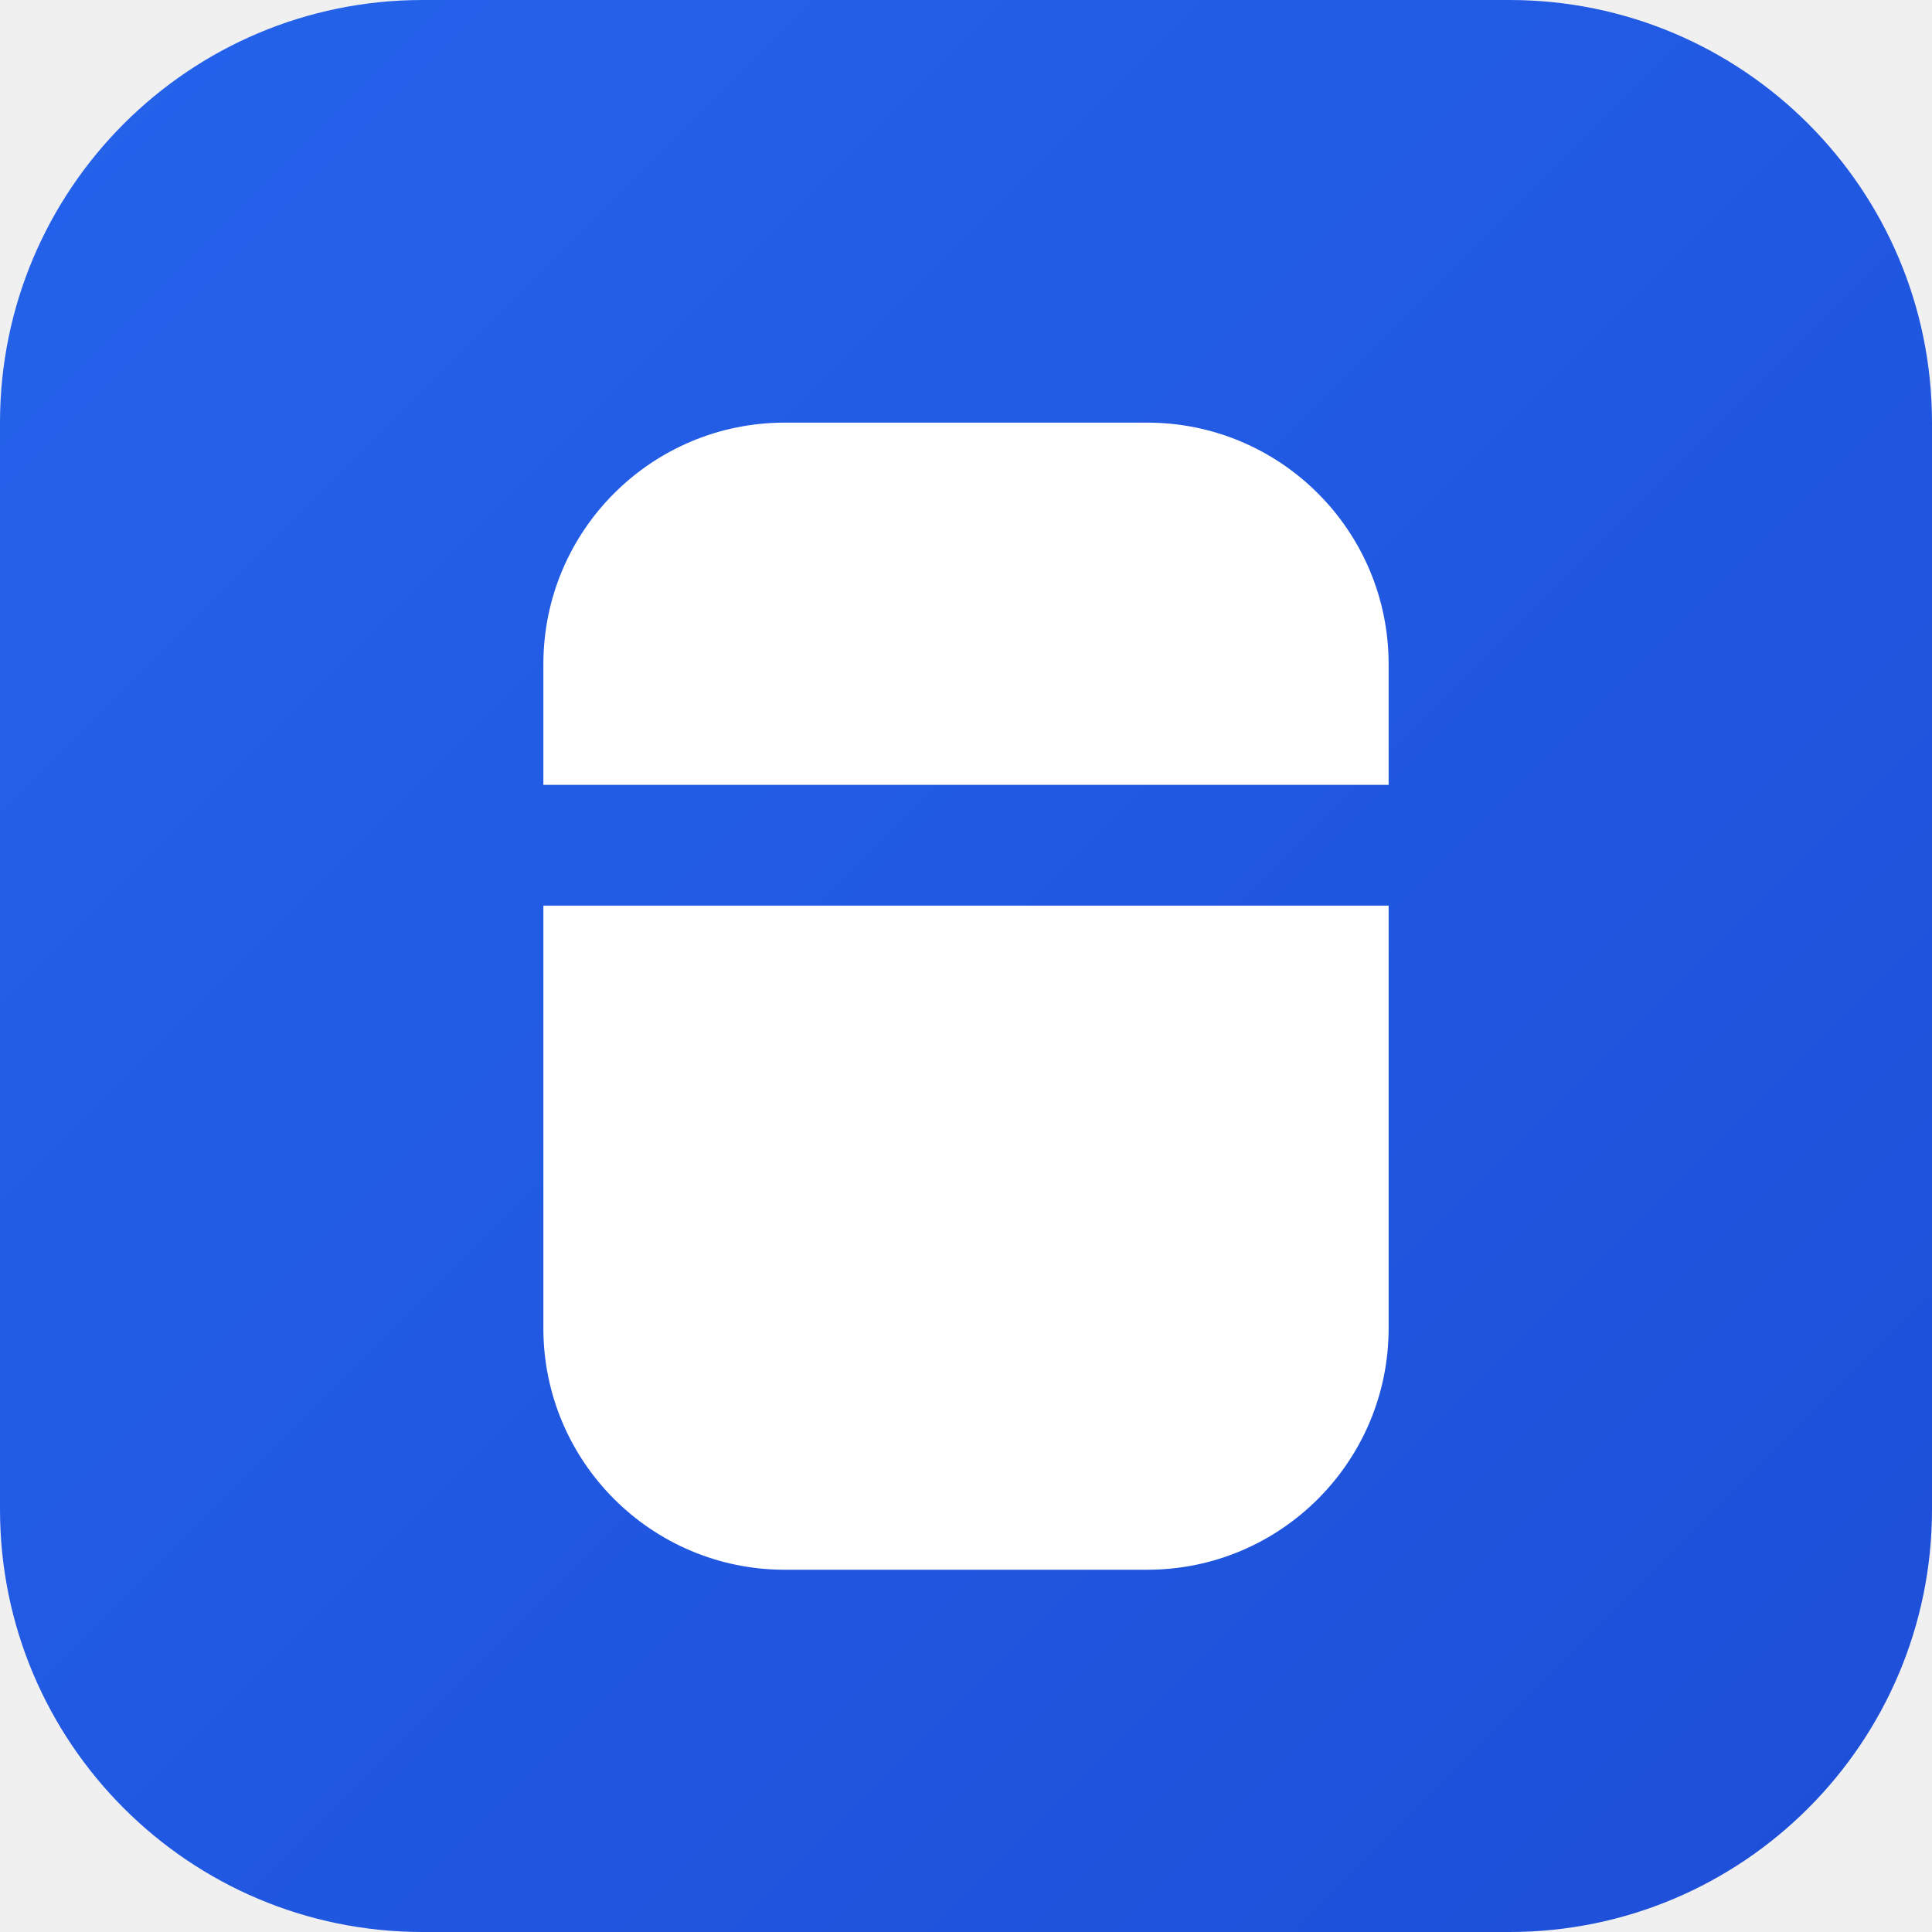
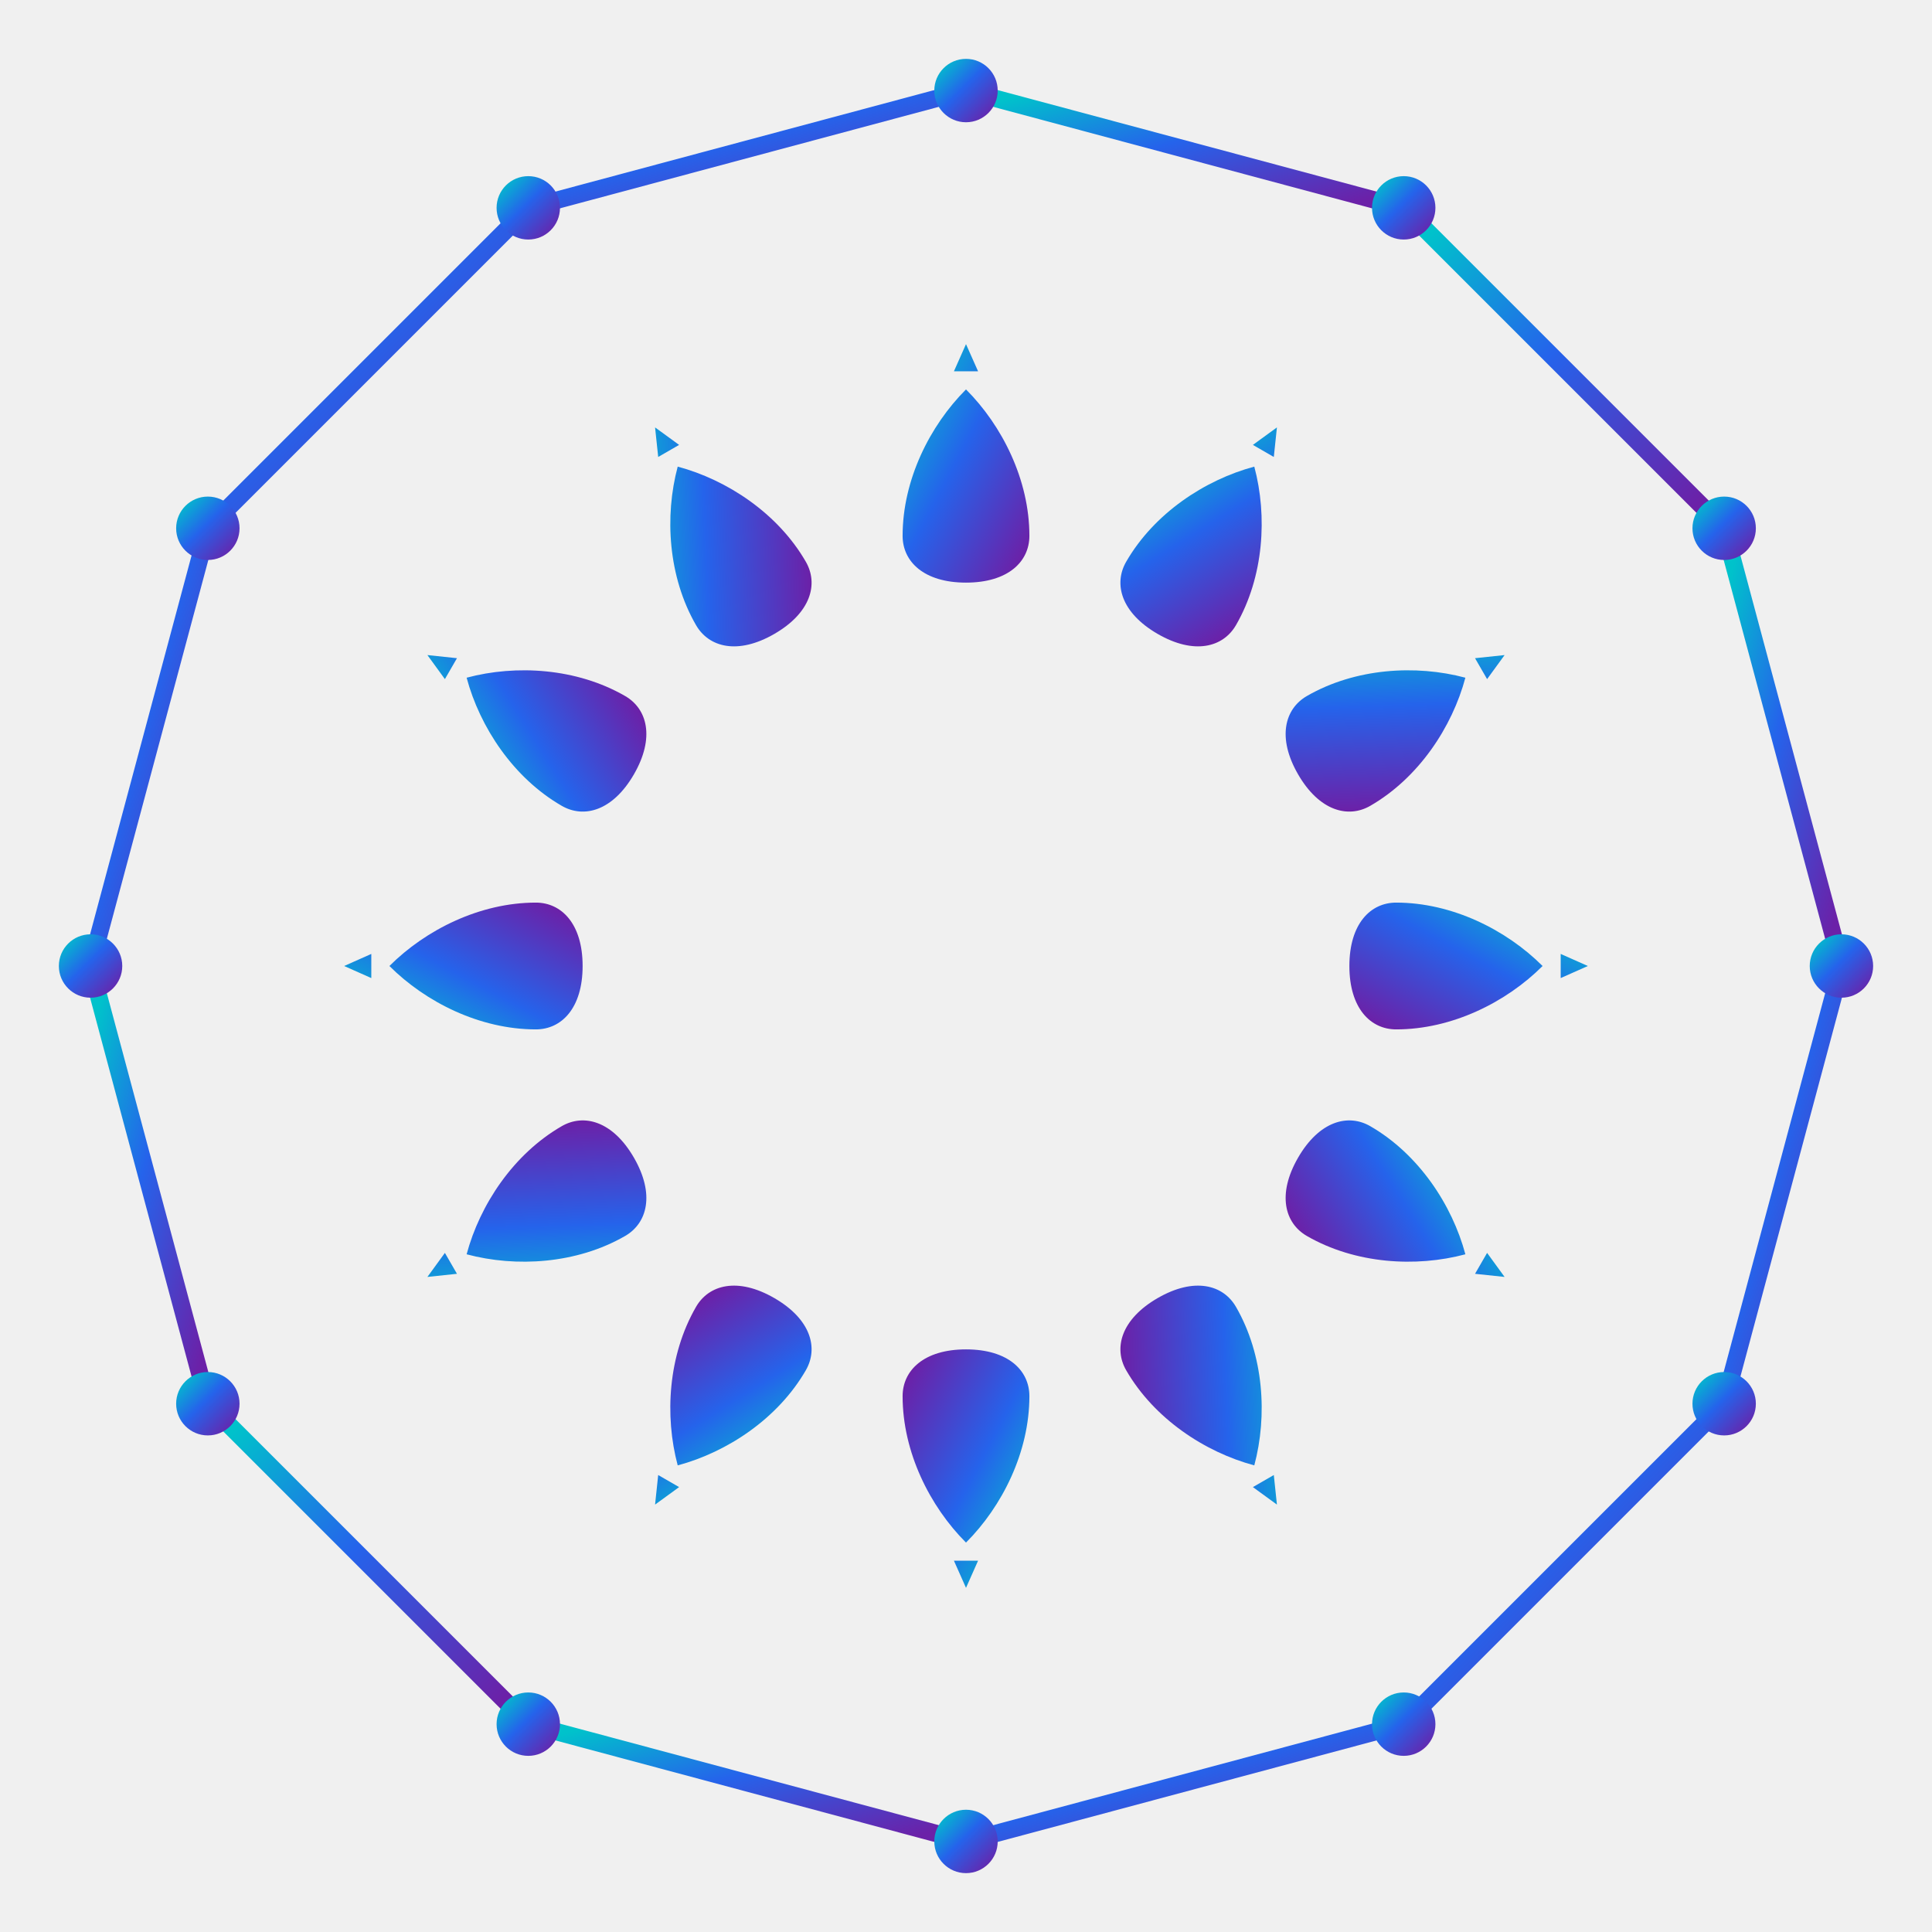
<svg xmlns="http://www.w3.org/2000/svg" viewBox="0 0 128 128" role="img" aria-label="Cohestra">
  <defs>
-     <linearGradient id="cohestra-gradient" x1="0%" y1="0%" x2="100%" y2="100%">
-       <stop offset="0%" stop-color="#2563eb" />
-       <stop offset="100%" stop-color="#1d4ed8" />
+     <linearGradient id="cohestra-gradient" x1="8%" y1="8%" x2="92%" y2="92%">
+       <stop offset="0%" stop-color="#00C2CB" />
+       <stop offset="45%" stop-color="#2563EB" />
+       <stop offset="100%" stop-color="#6B21A8" />
    </linearGradient>
  </defs>
-   <rect width="128" height="128" rx="28" fill="url(#cohestra-gradient)" />
-   <path fill="#ffffff" d="M36 44c0-8.837 7.163-16 16-16h24c8.837 0 16 7.163 16 16v8H36v-8zm0 16h56v28c0 8.837-7.163 16-16 16H52c-8.837 0-16-7.163-16-16V60z" />
+   <g fill="none" stroke="url(#cohestra-gradient)" stroke-width="1.15" stroke-linecap="round">
+     <line x1="64.00" y1="6.00" x2="93.00" y2="13.77" />
+     <line x1="93.00" y1="13.77" x2="114.23" y2="35.00" />
+     <line x1="114.23" y1="35.00" x2="122.00" y2="64.00" />
+     <line x1="122.00" y1="64.00" x2="114.23" y2="93.00" />
+     <line x1="114.23" y1="93.00" x2="93.00" y2="114.23" />
+     <line x1="93.00" y1="114.23" x2="64.00" y2="122.00" />
+     <line x1="64.00" y1="122.00" x2="35.00" y2="114.23" />
+     <line x1="35.00" y1="114.23" x2="13.77" y2="93.00" />
+     <line x1="13.77" y1="93.00" x2="6.00" y2="64.00" />
+     <line x1="6.00" y1="64.00" x2="13.77" y2="35.00" />
+     <line x1="13.77" y1="35.00" x2="35.00" y2="13.77" />
+     <line x1="35.00" y1="13.77" x2="64.00" y2="6.00" />
+     <circle cx="64.00" cy="6.00" r="2.1" fill="url(#cohestra-gradient)" stroke="none" />
+     <circle cx="93.00" cy="13.77" r="2.1" fill="url(#cohestra-gradient)" stroke="none" />
+     <circle cx="114.23" cy="35.00" r="2.1" fill="url(#cohestra-gradient)" stroke="none" />
+     <circle cx="122.00" cy="64.00" r="2.1" fill="url(#cohestra-gradient)" stroke="none" />
+     <circle cx="114.23" cy="93.00" r="2.1" fill="url(#cohestra-gradient)" stroke="none" />
+     <circle cx="93.00" cy="114.23" r="2.1" fill="url(#cohestra-gradient)" stroke="none" />
+     <circle cx="64.00" cy="122.00" r="2.1" fill="url(#cohestra-gradient)" stroke="none" />
+     <circle cx="35.00" cy="114.23" r="2.1" fill="url(#cohestra-gradient)" stroke="none" />
+     <circle cx="13.77" cy="93.00" r="2.1" fill="url(#cohestra-gradient)" stroke="none" />
+     <circle cx="6.00" cy="64.00" r="2.1" fill="url(#cohestra-gradient)" stroke="none" />
+     <circle cx="13.77" cy="35.00" r="2.1" fill="url(#cohestra-gradient)" stroke="none" />
+     <circle cx="35.00" cy="13.77" r="2.1" fill="url(#cohestra-gradient)" stroke="none" />
+   </g>
+   <g fill="url(#cohestra-gradient)">
+     <g transform="translate(64.00,28.00) rotate(0.00)">
+       <path d="M-4.2 7.5 C-4.2 3.8 -2.4 0.2 0 -2.2 C2.4 0.2 4.2 3.8 4.2 7.5 C4.2 9.2 2.8 10.6 0 10.6 C-2.8 10.6 -4.2 9.2 -4.2 7.5 Z M-0.8 -3.4 L0 -5.2 L0.8 -3.4 Z" />
+     </g>
+     <g transform="translate(82.00,32.82) rotate(30.00)">
+       <path d="M-4.2 7.5 C-4.2 3.8 -2.4 0.2 0 -2.2 C2.4 0.2 4.2 3.8 4.2 7.5 C4.2 9.2 2.8 10.6 0 10.6 C-2.8 10.6 -4.2 9.2 -4.2 7.5 Z M-0.8 -3.4 L0 -5.2 L0.8 -3.4 Z" />
+     </g>
+     <g transform="translate(95.18,46.00) rotate(60.00)">
+       <path d="M-4.2 7.5 C-4.2 3.8 -2.4 0.2 0 -2.2 C2.4 0.2 4.2 3.8 4.2 7.5 C4.2 9.2 2.8 10.6 0 10.6 C-2.8 10.6 -4.2 9.2 -4.2 7.5 Z M-0.8 -3.4 L0 -5.2 L0.8 -3.4 Z" />
+     </g>
+     <g transform="translate(100.00,64.00) rotate(90.00)">
+       <path d="M-4.2 7.5 C-4.2 3.8 -2.4 0.2 0 -2.2 C2.4 0.2 4.2 3.8 4.2 7.5 C4.2 9.2 2.8 10.6 0 10.6 C-2.8 10.6 -4.2 9.2 -4.2 7.5 Z M-0.8 -3.4 L0 -5.2 L0.8 -3.4 Z" />
+     </g>
+     <g transform="translate(95.18,82.00) rotate(120.00)">
+       <path d="M-4.2 7.5 C-4.2 3.8 -2.4 0.2 0 -2.2 C2.4 0.2 4.2 3.8 4.2 7.5 C4.2 9.2 2.8 10.6 0 10.6 C-2.8 10.6 -4.2 9.2 -4.2 7.5 Z M-0.8 -3.4 L0 -5.2 L0.8 -3.4 Z" />
+     </g>
+     <g transform="translate(82.00,95.18) rotate(150.00)">
+       <path d="M-4.2 7.5 C-4.2 3.8 -2.4 0.2 0 -2.2 C2.4 0.2 4.2 3.8 4.2 7.5 C4.2 9.2 2.8 10.6 0 10.6 C-2.8 10.6 -4.2 9.2 -4.2 7.5 Z M-0.8 -3.4 L0 -5.2 L0.8 -3.4 Z" />
+     </g>
+     <g transform="translate(64.00,100.00) rotate(180.00)">
+       <path d="M-4.2 7.5 C-4.2 3.8 -2.4 0.2 0 -2.2 C2.4 0.2 4.2 3.8 4.2 7.5 C4.2 9.2 2.8 10.6 0 10.6 C-2.8 10.6 -4.2 9.2 -4.2 7.5 Z M-0.8 -3.4 L0 -5.2 L0.8 -3.4 Z" />
+     </g>
+     <g transform="translate(46.00,95.18) rotate(210.00)">
+       <path d="M-4.2 7.5 C-4.2 3.8 -2.4 0.2 0 -2.2 C2.4 0.2 4.2 3.8 4.2 7.5 C4.2 9.2 2.8 10.6 0 10.6 C-2.8 10.6 -4.2 9.2 -4.2 7.5 Z M-0.8 -3.4 L0 -5.2 L0.8 -3.4 Z" />
+     </g>
+     <g transform="translate(32.82,82.00) rotate(240.00)">
+       <path d="M-4.2 7.5 C-4.2 3.8 -2.4 0.2 0 -2.2 C2.4 0.2 4.2 3.8 4.2 7.5 C4.2 9.2 2.8 10.6 0 10.6 C-2.8 10.6 -4.2 9.2 -4.2 7.5 Z M-0.8 -3.4 L0 -5.2 L0.8 -3.4 Z" />
+     </g>
+     <g transform="translate(28.00,64.00) rotate(270.00)">
+       <path d="M-4.2 7.5 C-4.2 3.8 -2.4 0.2 0 -2.2 C2.4 0.2 4.2 3.8 4.2 7.5 C4.2 9.2 2.8 10.6 0 10.6 C-2.8 10.6 -4.2 9.2 -4.2 7.5 Z M-0.8 -3.4 L0 -5.2 L0.8 -3.4 Z" />
+     </g>
+     <g transform="translate(32.82,46.00) rotate(300.00)">
+       <path d="M-4.2 7.5 C-4.2 3.8 -2.4 0.2 0 -2.2 C2.4 0.2 4.2 3.8 4.2 7.5 C4.2 9.2 2.8 10.6 0 10.6 C-2.8 10.6 -4.2 9.2 -4.2 7.5 Z M-0.8 -3.4 L0 -5.2 L0.8 -3.4 Z" />
+     </g>
+     <g transform="translate(46.00,32.82) rotate(330.00)">
+       <path d="M-4.2 7.5 C-4.2 3.8 -2.4 0.2 0 -2.2 C2.4 0.2 4.2 3.8 4.2 7.5 C4.2 9.2 2.8 10.6 0 10.6 C-2.8 10.6 -4.2 9.2 -4.2 7.5 Z M-0.8 -3.4 L0 -5.2 L0.8 -3.4 Z" />
+     </g>
+   </g>
</svg>
